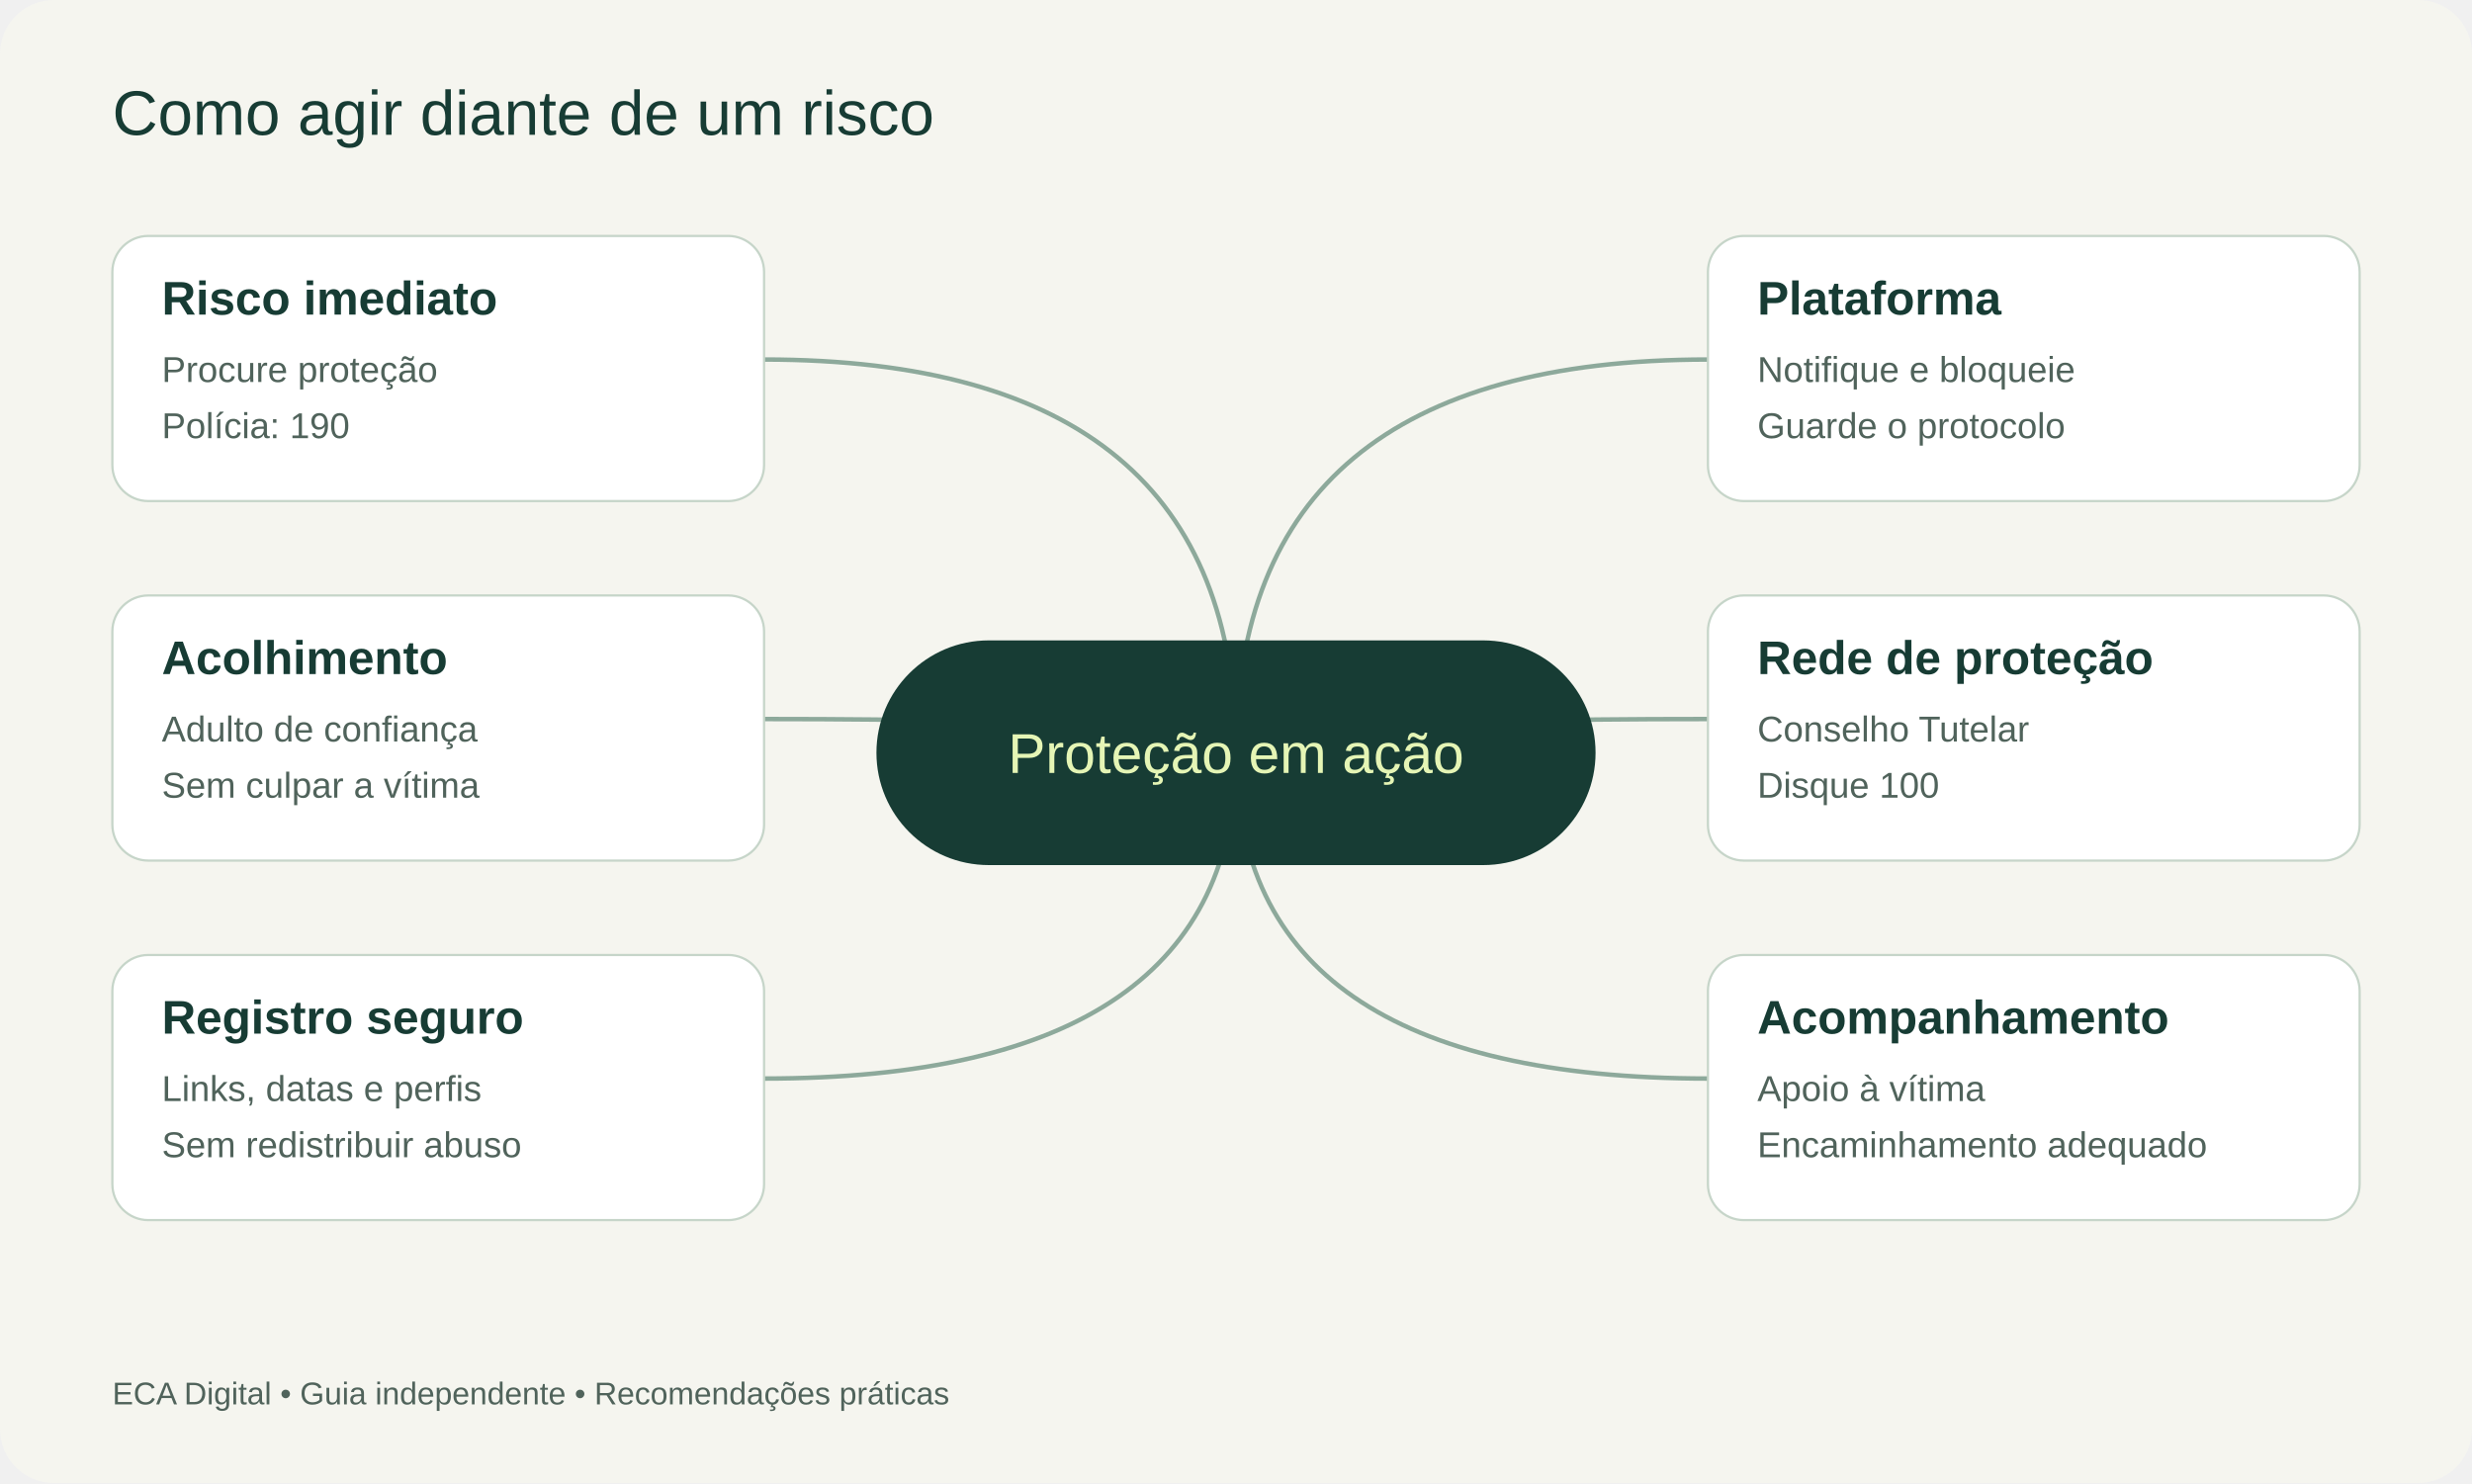
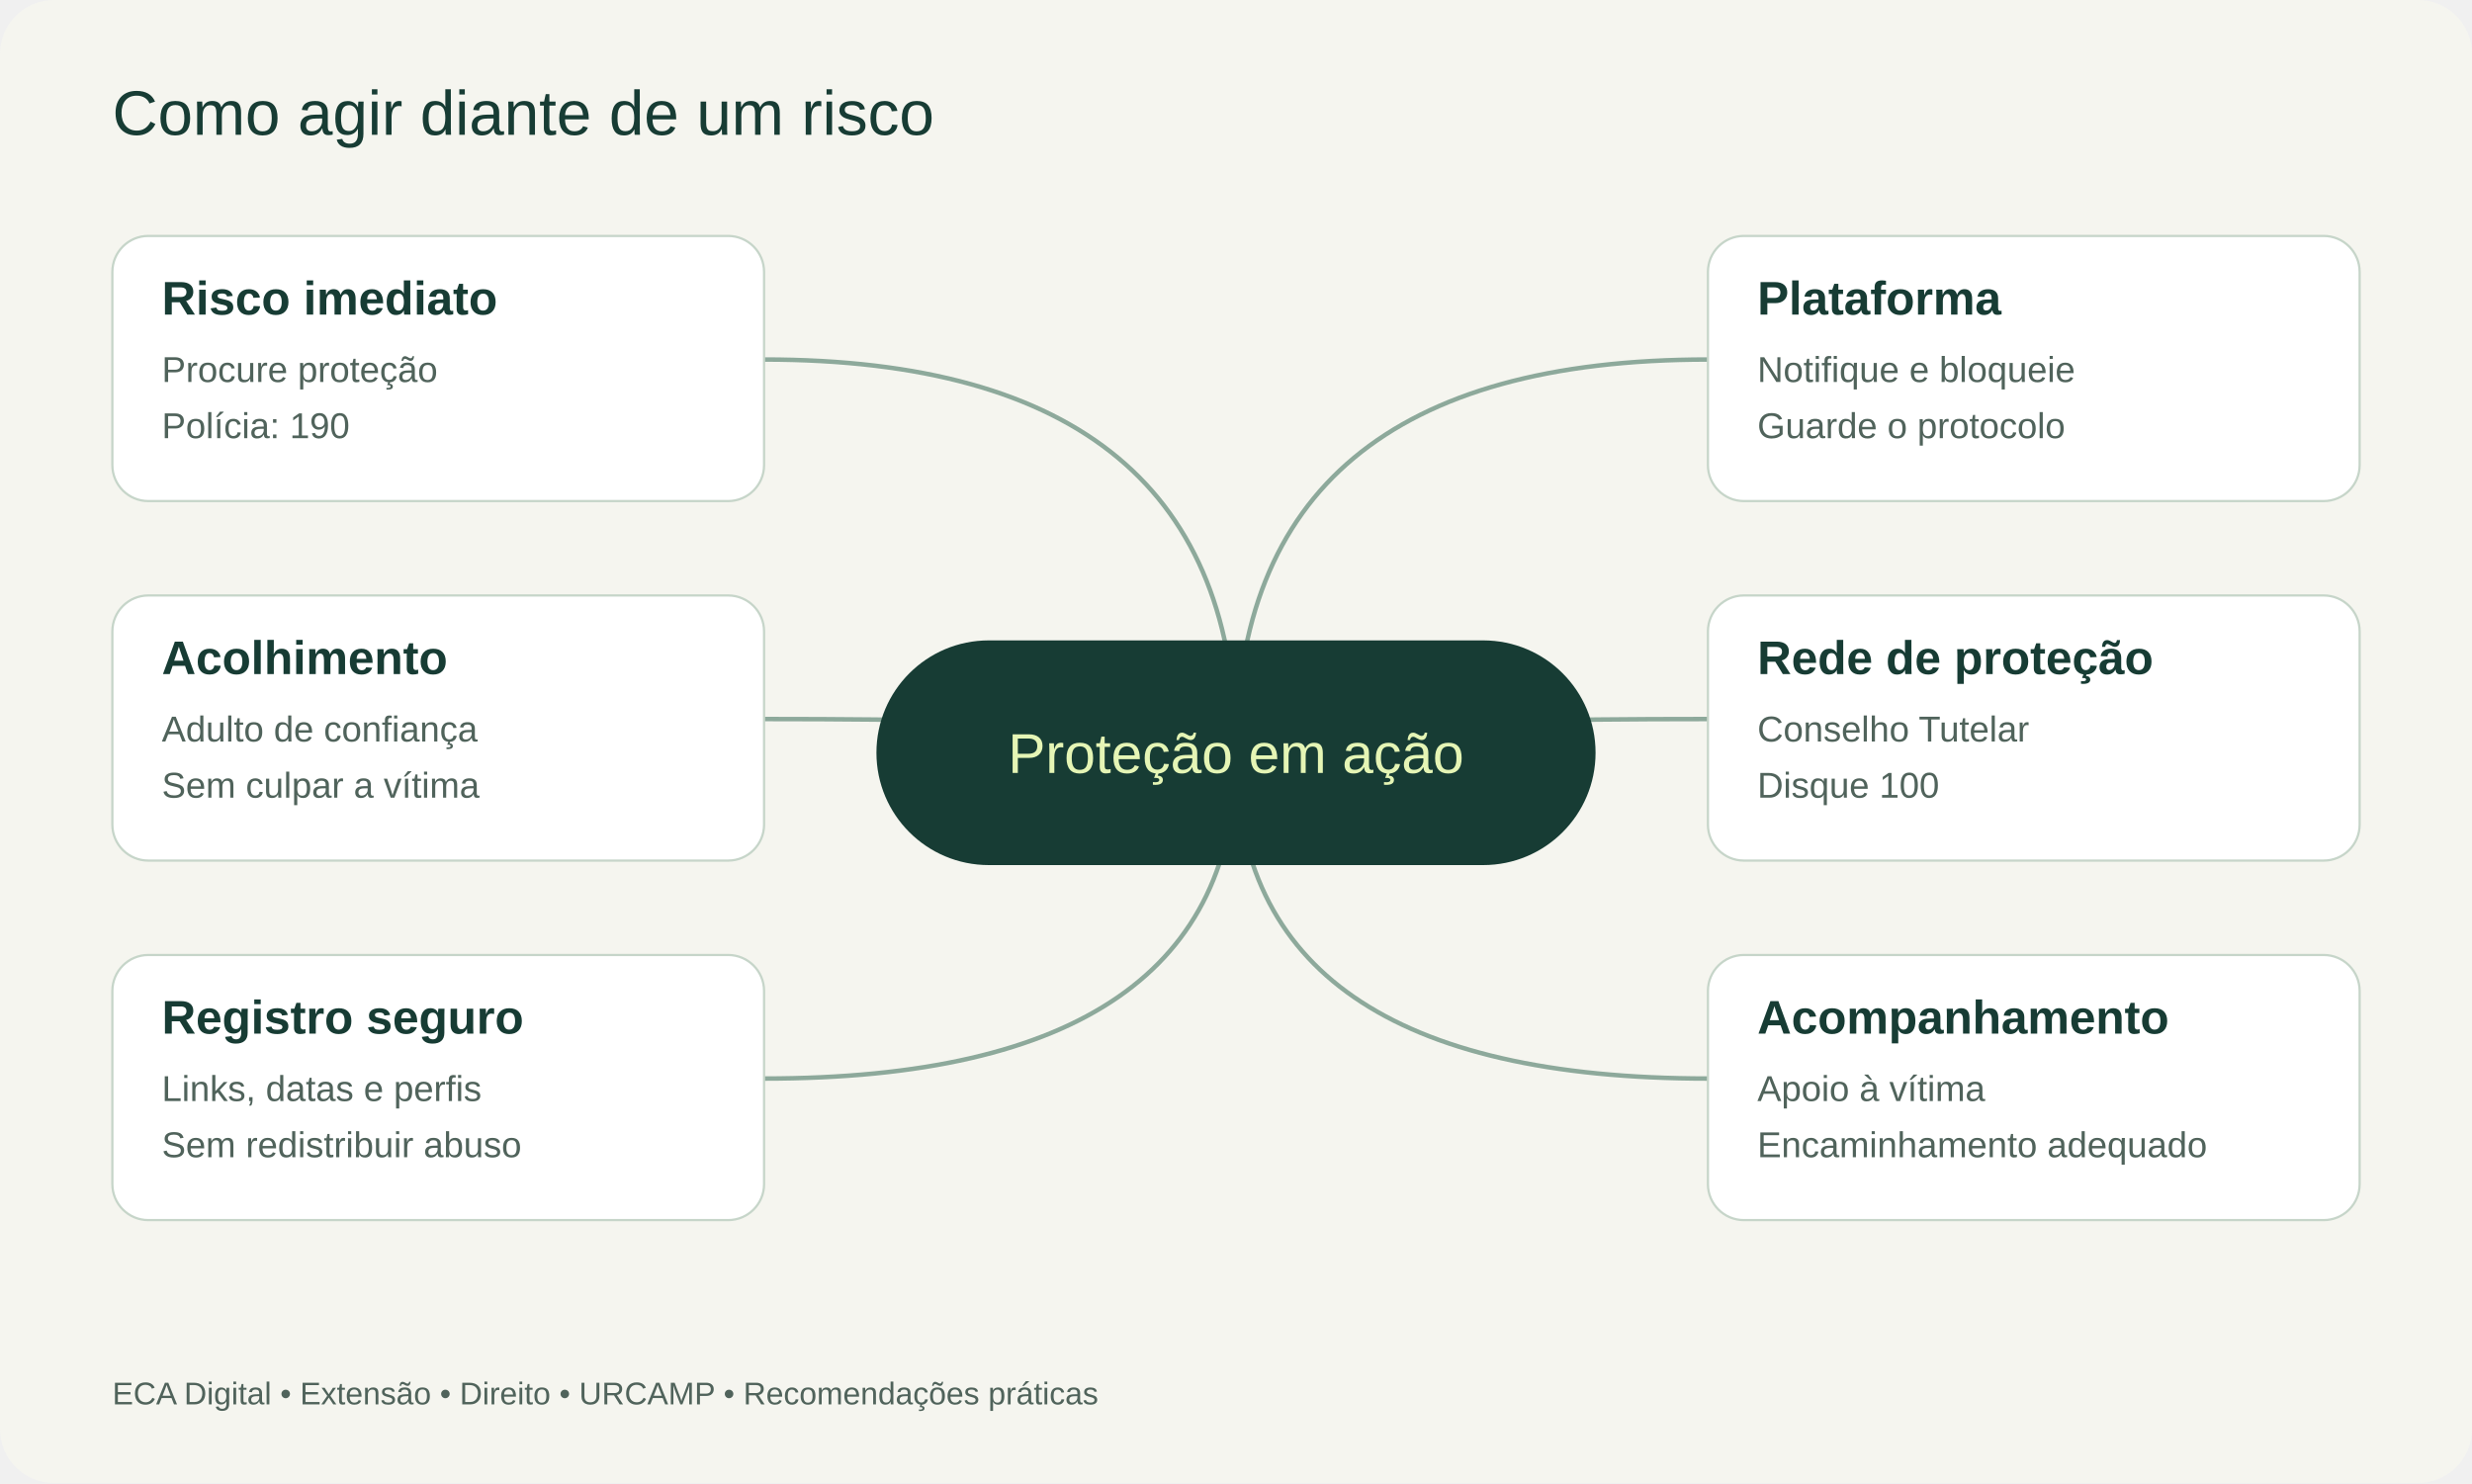
<svg xmlns="http://www.w3.org/2000/svg" viewBox="0 0 1100 660" role="img" aria-labelledby="t d">
  <rect width="1100" height="660" rx="24" fill="#f5f5ef" />
  <text x="50" y="60" font-family="Arial,sans-serif" font-size="28" fill="#173c34">Como agir diante de um risco</text>
  <path d="M550 335 Q550 160 340 160" fill="none" stroke="#8da99b" stroke-width="2" />
  <rect x="50" y="105" width="290" height="118" rx="16" fill="white" stroke="#c6d5c9" />
  <text x="72" y="140" font-family="Arial,sans-serif" font-size="21" font-weight="bold" fill="#173c34">Risco imediato</text>
  <text x="72" y="170" font-family="Arial,sans-serif" font-size="16" fill="#50635b">Procure proteção</text>
  <text x="72" y="195" font-family="Arial,sans-serif" font-size="16" fill="#50635b">Polícia: 190</text>
  <path d="M550 335 Q550 320 340 320" fill="none" stroke="#8da99b" stroke-width="2" />
  <rect x="50" y="265" width="290" height="118" rx="16" fill="white" stroke="#c6d5c9" />
  <text x="72" y="300" font-family="Arial,sans-serif" font-size="21" font-weight="bold" fill="#173c34">Acolhimento</text>
  <text x="72" y="330" font-family="Arial,sans-serif" font-size="16" fill="#50635b">Adulto de confiança</text>
  <text x="72" y="355" font-family="Arial,sans-serif" font-size="16" fill="#50635b">Sem culpar a vítima</text>
  <path d="M550 335 Q550 480 340 480" fill="none" stroke="#8da99b" stroke-width="2" />
  <rect x="50" y="425" width="290" height="118" rx="16" fill="white" stroke="#c6d5c9" />
  <text x="72" y="460" font-family="Arial,sans-serif" font-size="21" font-weight="bold" fill="#173c34">Registro seguro</text>
  <text x="72" y="490" font-family="Arial,sans-serif" font-size="16" fill="#50635b">Links, datas e perfis</text>
  <text x="72" y="515" font-family="Arial,sans-serif" font-size="16" fill="#50635b">Sem redistribuir abuso</text>
  <path d="M550 335 Q550 160 760 160" fill="none" stroke="#8da99b" stroke-width="2" />
  <rect x="760" y="105" width="290" height="118" rx="16" fill="white" stroke="#c6d5c9" />
  <text x="782" y="140" font-family="Arial,sans-serif" font-size="21" font-weight="bold" fill="#173c34">Plataforma</text>
  <text x="782" y="170" font-family="Arial,sans-serif" font-size="16" fill="#50635b">Notifique e bloqueie</text>
  <text x="782" y="195" font-family="Arial,sans-serif" font-size="16" fill="#50635b">Guarde o protocolo</text>
  <path d="M550 335 Q550 320 760 320" fill="none" stroke="#8da99b" stroke-width="2" />
  <rect x="760" y="265" width="290" height="118" rx="16" fill="white" stroke="#c6d5c9" />
  <text x="782" y="300" font-family="Arial,sans-serif" font-size="21" font-weight="bold" fill="#173c34">Rede de proteção</text>
  <text x="782" y="330" font-family="Arial,sans-serif" font-size="16" fill="#50635b">Conselho Tutelar</text>
  <text x="782" y="355" font-family="Arial,sans-serif" font-size="16" fill="#50635b">Disque 100</text>
  <path d="M550 335 Q550 480 760 480" fill="none" stroke="#8da99b" stroke-width="2" />
  <rect x="760" y="425" width="290" height="118" rx="16" fill="white" stroke="#c6d5c9" />
  <text x="782" y="460" font-family="Arial,sans-serif" font-size="21" font-weight="bold" fill="#173c34">Acompanhamento</text>
  <text x="782" y="490" font-family="Arial,sans-serif" font-size="16" fill="#50635b">Apoio à vítima</text>
  <text x="782" y="515" font-family="Arial,sans-serif" font-size="16" fill="#50635b">Encaminhamento adequado</text>
  <rect x="390" y="285" width="320" height="100" rx="50" fill="#173c34" />
  <text x="550" y="344" text-anchor="middle" font-family="Arial,sans-serif" font-size="25" fill="#e5f5b5">Proteção em ação</text>
-   <text x="50" y="625" font-family="Arial,sans-serif" font-size="14" fill="#50635b">ECA Digital • Guia independente • Recomendações práticas</text>
+   <text x="50" y="625" font-family="Arial,sans-serif" font-size="14" fill="#50635b">ECA Digital • Extensão • Direito • URCAMP • Recomendações práticas</text>
</svg>
